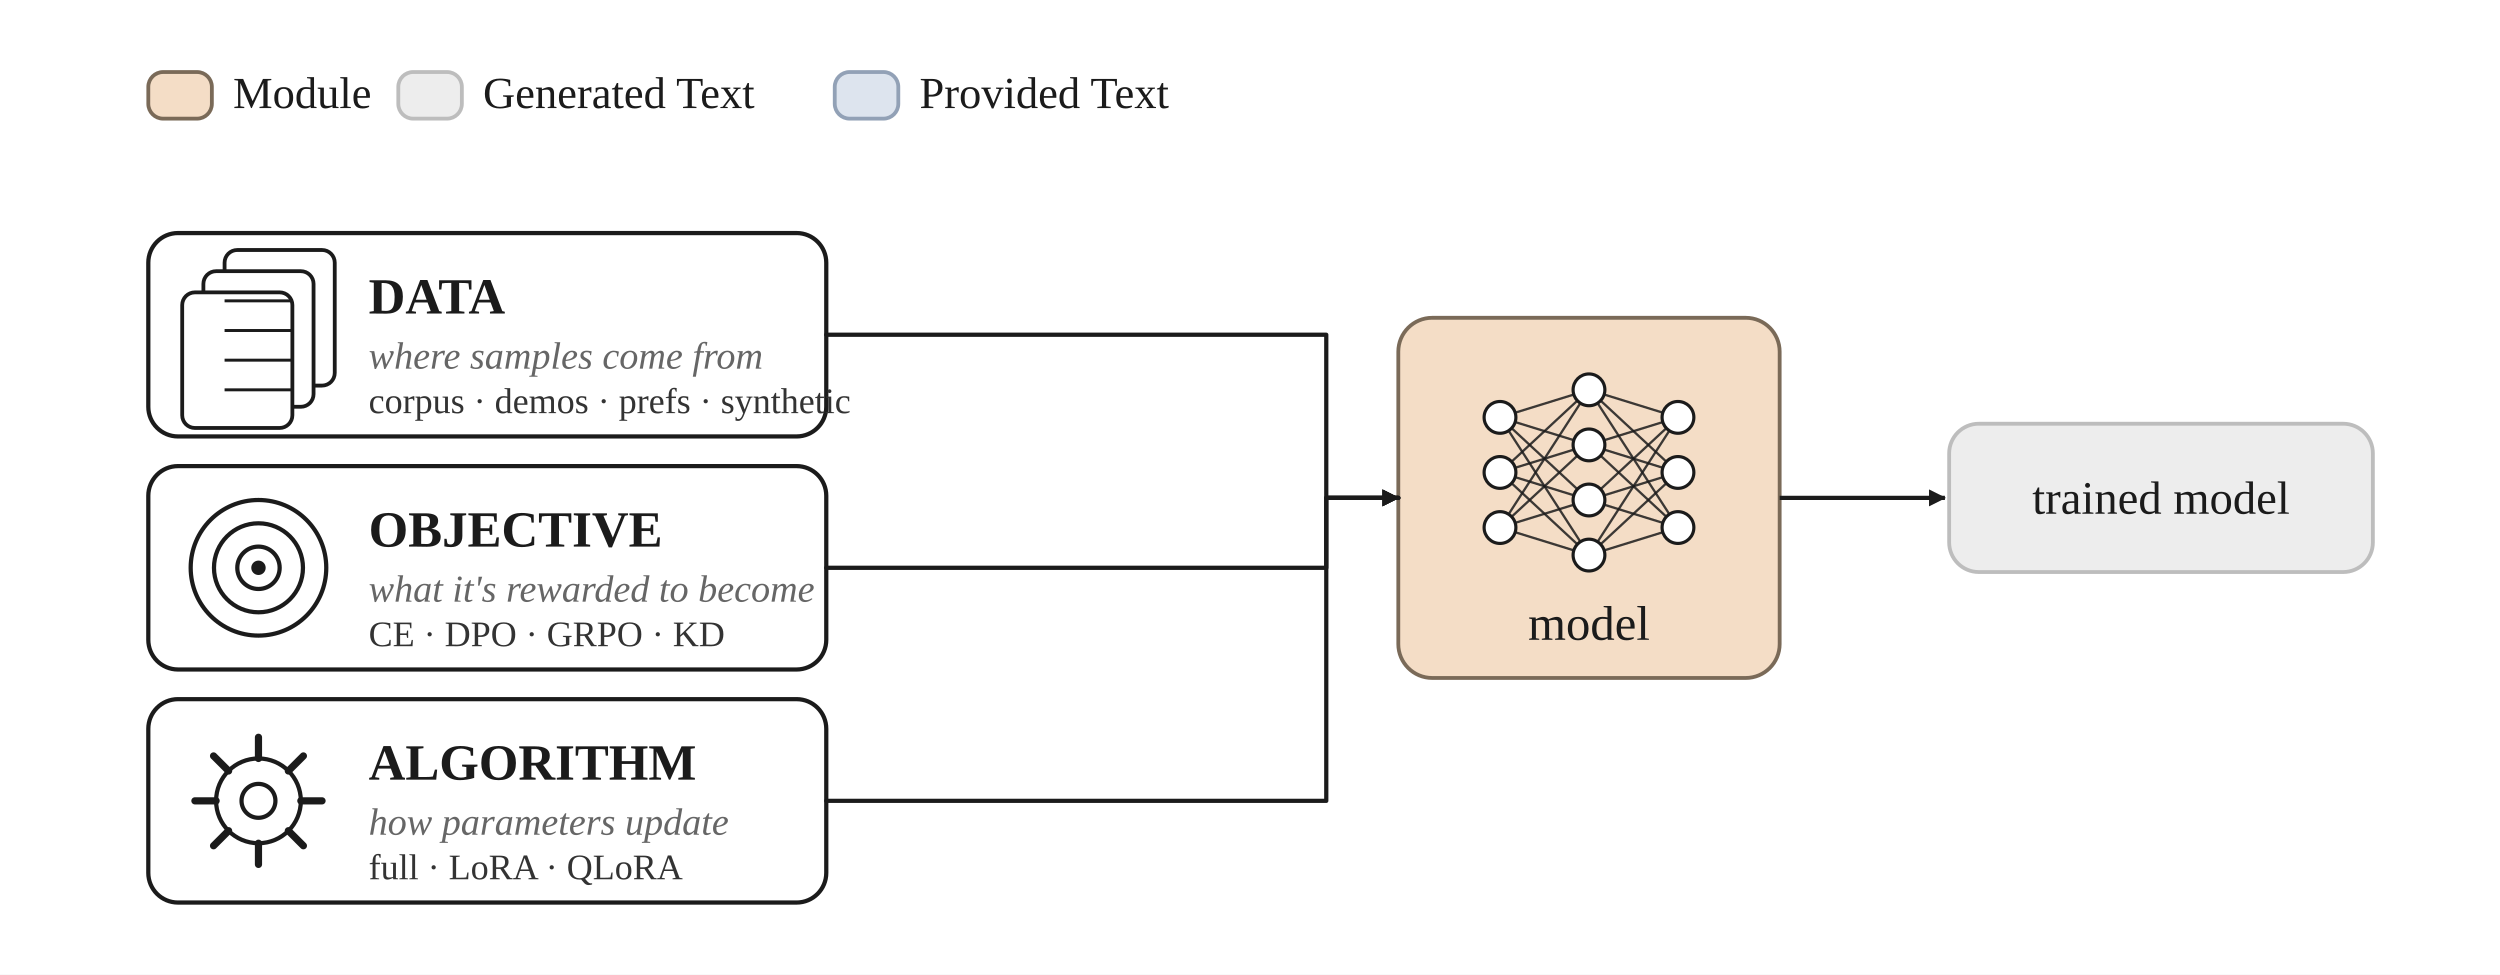
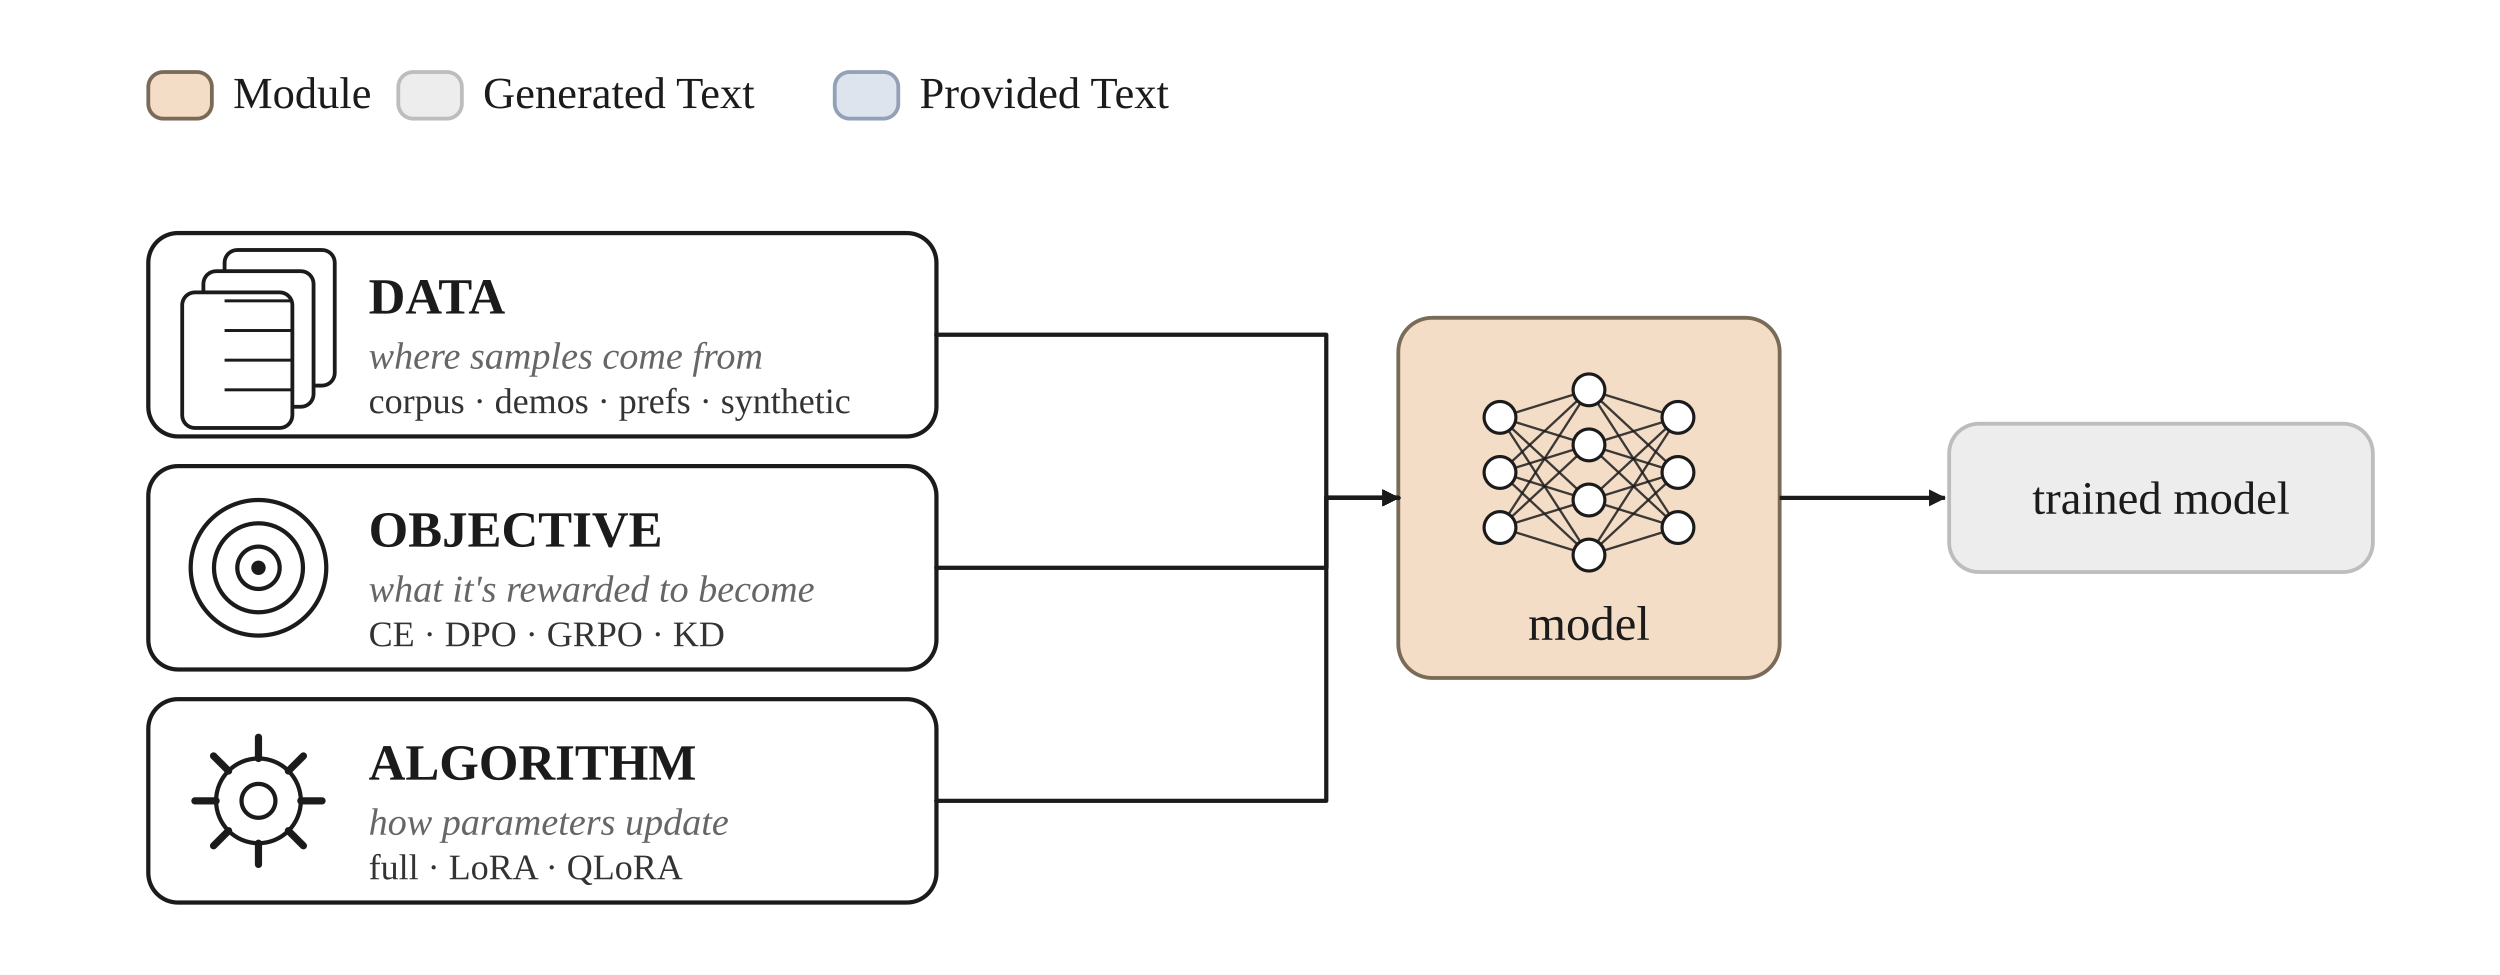
<svg xmlns="http://www.w3.org/2000/svg" viewBox="0 0 1180 460" font-family="'Times New Roman', Georgia, serif">
  <rect x="0" y="0" width="1180" height="460" fill="#ffffff" />
  <defs>
    <marker id="arw" markerWidth="11" markerHeight="11" refX="8.5" refY="5" orient="auto" markerUnits="userSpaceOnUse">
      <path d="M1,1 L9,5 L1,9 Z" fill="#1b1b1b" />
    </marker>
  </defs>
  <rect x="70" y="34" width="30" height="22" rx="7" ry="7" fill="#f4ddc6" stroke="#7a6a58" stroke-width="1.8" />
  <text x="110" y="51" font-size="21" text-anchor="start" fill="#1b1b1b" font-weight="normal">Module</text>
  <rect x="188" y="34" width="30" height="22" rx="7" ry="7" fill="#ededed" stroke="#bdbdbd" stroke-width="1.8" />
  <text x="228" y="51" font-size="21" text-anchor="start" fill="#1b1b1b" font-weight="normal">Generated Text</text>
  <rect x="394" y="34" width="30" height="22" rx="7" ry="7" fill="#dde4ee" stroke="#92a1b6" stroke-width="1.8" />
  <text x="434" y="51" font-size="21" text-anchor="start" fill="#1b1b1b" font-weight="normal">Provided Text</text>
-   <rect x="70" y="110" width="320" height="96" rx="14" ry="14" fill="#ffffff" stroke="#1b1b1b" stroke-width="2.0" />
+   <rect x="70" y="110" width="372" height="96" rx="14" ry="14" fill="#ffffff" stroke="#1b1b1b" stroke-width="2.0" />
  <rect x="106" y="118" width="52" height="64" rx="6" ry="6" fill="#ffffff" stroke="#1b1b1b" stroke-width="1.8" />
  <rect x="96" y="128" width="52" height="64" rx="6" ry="6" fill="#ffffff" stroke="#1b1b1b" stroke-width="1.8" />
  <rect x="86" y="138" width="52" height="64" rx="6" ry="6" fill="#ffffff" stroke="#1b1b1b" stroke-width="1.8" />
  <line x1="106" y1="142" x2="138" y2="142" stroke="#1b1b1b" stroke-width="1.4" />
  <line x1="106" y1="156" x2="138" y2="156" stroke="#1b1b1b" stroke-width="1.4" />
  <line x1="106" y1="170" x2="138" y2="170" stroke="#1b1b1b" stroke-width="1.4" />
  <line x1="106" y1="184" x2="138" y2="184" stroke="#1b1b1b" stroke-width="1.4" />
  <text x="174" y="148" font-size="24" text-anchor="start" fill="#1b1b1b" font-weight="bold">DATA</text>
  <text x="174" y="174" font-size="18" text-anchor="start" fill="#666" font-weight="normal" font-style="italic">where samples come from</text>
  <text x="174" y="195" font-size="17" text-anchor="start" fill="#333" font-weight="normal">corpus · demos · prefs · synthetic</text>
-   <rect x="70" y="220" width="320" height="96" rx="14" ry="14" fill="#ffffff" stroke="#1b1b1b" stroke-width="2.0" />
+   <rect x="70" y="220" width="372" height="96" rx="14" ry="14" fill="#ffffff" stroke="#1b1b1b" stroke-width="2.0" />
  <circle cx="122" cy="268" r="32" fill="none" stroke="#1b1b1b" stroke-width="2" />
  <circle cx="122" cy="268" r="21" fill="none" stroke="#1b1b1b" stroke-width="2" />
  <circle cx="122" cy="268" r="10" fill="none" stroke="#1b1b1b" stroke-width="2" />
  <circle cx="122" cy="268" r="3.4" fill="#1b1b1b" />
  <text x="174" y="258" font-size="24" text-anchor="start" fill="#1b1b1b" font-weight="bold">OBJECTIVE</text>
  <text x="174" y="284" font-size="18" text-anchor="start" fill="#666" font-weight="normal" font-style="italic">what it's rewarded to become</text>
  <text x="174" y="305" font-size="17" text-anchor="start" fill="#333" font-weight="normal">CE · DPO · GRPO · KD</text>
-   <rect x="70" y="330" width="320" height="96" rx="14" ry="14" fill="#ffffff" stroke="#1b1b1b" stroke-width="2.0" />
+   <rect x="70" y="330" width="372" height="96" rx="14" ry="14" fill="#ffffff" stroke="#1b1b1b" stroke-width="2.0" />
  <circle cx="122" cy="378" r="20" fill="none" stroke="#1b1b1b" stroke-width="2" />
  <circle cx="122" cy="378" r="8" fill="none" stroke="#1b1b1b" stroke-width="2" />
  <line x1="142.0" y1="378.0" x2="152.0" y2="378.0" stroke="#1b1b1b" stroke-width="3.4" stroke-linecap="round" />
  <line x1="136.1" y1="392.1" x2="143.2" y2="399.2" stroke="#1b1b1b" stroke-width="3.4" stroke-linecap="round" />
  <line x1="122.0" y1="398.0" x2="122.0" y2="408.0" stroke="#1b1b1b" stroke-width="3.4" stroke-linecap="round" />
  <line x1="107.9" y1="392.1" x2="100.8" y2="399.2" stroke="#1b1b1b" stroke-width="3.4" stroke-linecap="round" />
  <line x1="102.0" y1="378.0" x2="92.0" y2="378.0" stroke="#1b1b1b" stroke-width="3.4" stroke-linecap="round" />
  <line x1="107.9" y1="363.9" x2="100.8" y2="356.8" stroke="#1b1b1b" stroke-width="3.4" stroke-linecap="round" />
  <line x1="122.0" y1="358.0" x2="122.0" y2="348.0" stroke="#1b1b1b" stroke-width="3.4" stroke-linecap="round" />
  <line x1="136.1" y1="363.9" x2="143.2" y2="356.8" stroke="#1b1b1b" stroke-width="3.4" stroke-linecap="round" />
  <text x="174" y="368" font-size="24" text-anchor="start" fill="#1b1b1b" font-weight="bold">ALGORITHM</text>
  <text x="174" y="394" font-size="18" text-anchor="start" fill="#666" font-weight="normal" font-style="italic">how parameters update</text>
  <text x="174" y="415" font-size="17" text-anchor="start" fill="#333" font-weight="normal">full · LoRA · QLoRA</text>
  <rect x="660" y="150" width="180" height="170" rx="16" ry="16" fill="#f4ddc6" stroke="#7a6a58" stroke-width="1.8" />
  <line x1="708.0" y1="197.0" x2="750.0" y2="184.0" stroke="#1b1b1b" stroke-width="1.1" opacity="0.85" />
  <line x1="708.0" y1="197.0" x2="750.0" y2="210.0" stroke="#1b1b1b" stroke-width="1.1" opacity="0.85" />
  <line x1="708.0" y1="197.0" x2="750.0" y2="236.0" stroke="#1b1b1b" stroke-width="1.1" opacity="0.85" />
  <line x1="708.0" y1="197.0" x2="750.0" y2="262.0" stroke="#1b1b1b" stroke-width="1.1" opacity="0.85" />
  <line x1="708.0" y1="223.0" x2="750.0" y2="184.0" stroke="#1b1b1b" stroke-width="1.1" opacity="0.85" />
  <line x1="708.0" y1="223.0" x2="750.0" y2="210.0" stroke="#1b1b1b" stroke-width="1.1" opacity="0.85" />
  <line x1="708.0" y1="223.0" x2="750.0" y2="236.0" stroke="#1b1b1b" stroke-width="1.1" opacity="0.85" />
  <line x1="708.0" y1="223.0" x2="750.0" y2="262.0" stroke="#1b1b1b" stroke-width="1.1" opacity="0.85" />
  <line x1="708.0" y1="249.0" x2="750.0" y2="184.0" stroke="#1b1b1b" stroke-width="1.1" opacity="0.85" />
  <line x1="708.0" y1="249.0" x2="750.0" y2="210.0" stroke="#1b1b1b" stroke-width="1.1" opacity="0.85" />
  <line x1="708.0" y1="249.0" x2="750.0" y2="236.0" stroke="#1b1b1b" stroke-width="1.1" opacity="0.85" />
  <line x1="708.0" y1="249.0" x2="750.0" y2="262.0" stroke="#1b1b1b" stroke-width="1.1" opacity="0.85" />
  <line x1="750.0" y1="184.0" x2="792.0" y2="197.0" stroke="#1b1b1b" stroke-width="1.1" opacity="0.85" />
  <line x1="750.0" y1="184.0" x2="792.0" y2="223.0" stroke="#1b1b1b" stroke-width="1.1" opacity="0.85" />
  <line x1="750.0" y1="184.0" x2="792.0" y2="249.0" stroke="#1b1b1b" stroke-width="1.1" opacity="0.85" />
  <line x1="750.0" y1="210.0" x2="792.0" y2="197.0" stroke="#1b1b1b" stroke-width="1.1" opacity="0.85" />
  <line x1="750.0" y1="210.0" x2="792.0" y2="223.0" stroke="#1b1b1b" stroke-width="1.1" opacity="0.85" />
  <line x1="750.0" y1="210.0" x2="792.0" y2="249.0" stroke="#1b1b1b" stroke-width="1.1" opacity="0.85" />
  <line x1="750.0" y1="236.0" x2="792.0" y2="197.0" stroke="#1b1b1b" stroke-width="1.1" opacity="0.85" />
  <line x1="750.0" y1="236.0" x2="792.0" y2="223.0" stroke="#1b1b1b" stroke-width="1.1" opacity="0.85" />
  <line x1="750.0" y1="236.0" x2="792.0" y2="249.0" stroke="#1b1b1b" stroke-width="1.1" opacity="0.85" />
  <line x1="750.0" y1="262.0" x2="792.0" y2="197.0" stroke="#1b1b1b" stroke-width="1.1" opacity="0.85" />
  <line x1="750.0" y1="262.0" x2="792.0" y2="223.0" stroke="#1b1b1b" stroke-width="1.1" opacity="0.85" />
  <line x1="750.0" y1="262.0" x2="792.0" y2="249.0" stroke="#1b1b1b" stroke-width="1.1" opacity="0.85" />
  <circle cx="708.0" cy="197.0" r="7.5" fill="#ffffff" stroke="#1b1b1b" stroke-width="1.5" />
  <circle cx="708.0" cy="223.0" r="7.5" fill="#ffffff" stroke="#1b1b1b" stroke-width="1.5" />
  <circle cx="708.0" cy="249.0" r="7.5" fill="#ffffff" stroke="#1b1b1b" stroke-width="1.5" />
  <circle cx="750.0" cy="184.0" r="7.5" fill="#ffffff" stroke="#1b1b1b" stroke-width="1.5" />
  <circle cx="750.0" cy="210.0" r="7.5" fill="#ffffff" stroke="#1b1b1b" stroke-width="1.5" />
  <circle cx="750.0" cy="236.0" r="7.5" fill="#ffffff" stroke="#1b1b1b" stroke-width="1.5" />
  <circle cx="750.0" cy="262.0" r="7.5" fill="#ffffff" stroke="#1b1b1b" stroke-width="1.5" />
  <circle cx="792.0" cy="197.0" r="7.5" fill="#ffffff" stroke="#1b1b1b" stroke-width="1.5" />
  <circle cx="792.0" cy="223.0" r="7.5" fill="#ffffff" stroke="#1b1b1b" stroke-width="1.5" />
  <circle cx="792.0" cy="249.0" r="7.5" fill="#ffffff" stroke="#1b1b1b" stroke-width="1.5" />
  <text x="750.0" y="302" font-size="23" text-anchor="middle" fill="#1b1b1b" font-weight="normal">model</text>
-   <polyline points="390,158 626,158 626,235.0 660,235.0" fill="none" stroke="#1b1b1b" stroke-width="2.0" stroke-linejoin="round" stroke-linecap="round" marker-end="url(#arw)" />
-   <polyline points="390,268 626,268 626,235.0 660,235.0" fill="none" stroke="#1b1b1b" stroke-width="2.0" stroke-linejoin="round" stroke-linecap="round" marker-end="url(#arw)" />
-   <polyline points="390,378 626,378 626,235.0 660,235.0" fill="none" stroke="#1b1b1b" stroke-width="2.0" stroke-linejoin="round" stroke-linecap="round" marker-end="url(#arw)" />
+   <polyline points="442,158 626,158 626,235.0 660,235.0" fill="none" stroke="#1b1b1b" stroke-width="2.0" stroke-linejoin="round" stroke-linecap="round" marker-end="url(#arw)" />
+   <polyline points="442,268 626,268 626,235.0 660,235.0" fill="none" stroke="#1b1b1b" stroke-width="2.0" stroke-linejoin="round" stroke-linecap="round" marker-end="url(#arw)" />
+   <polyline points="442,378 626,378 626,235.0 660,235.0" fill="none" stroke="#1b1b1b" stroke-width="2.0" stroke-linejoin="round" stroke-linecap="round" marker-end="url(#arw)" />
  <rect x="920" y="200" width="200" height="70" rx="14" ry="14" fill="#ededed" stroke="#bdbdbd" stroke-width="1.8" />
  <text x="1020.0" y="242.48" font-size="22" text-anchor="middle" fill="#1b1b1b" font-weight="normal">trained model</text>
  <line x1="840" y1="235.0" x2="918" y2="235" stroke="#1b1b1b" stroke-width="2.0" marker-end="url(#arw)" />
</svg>
